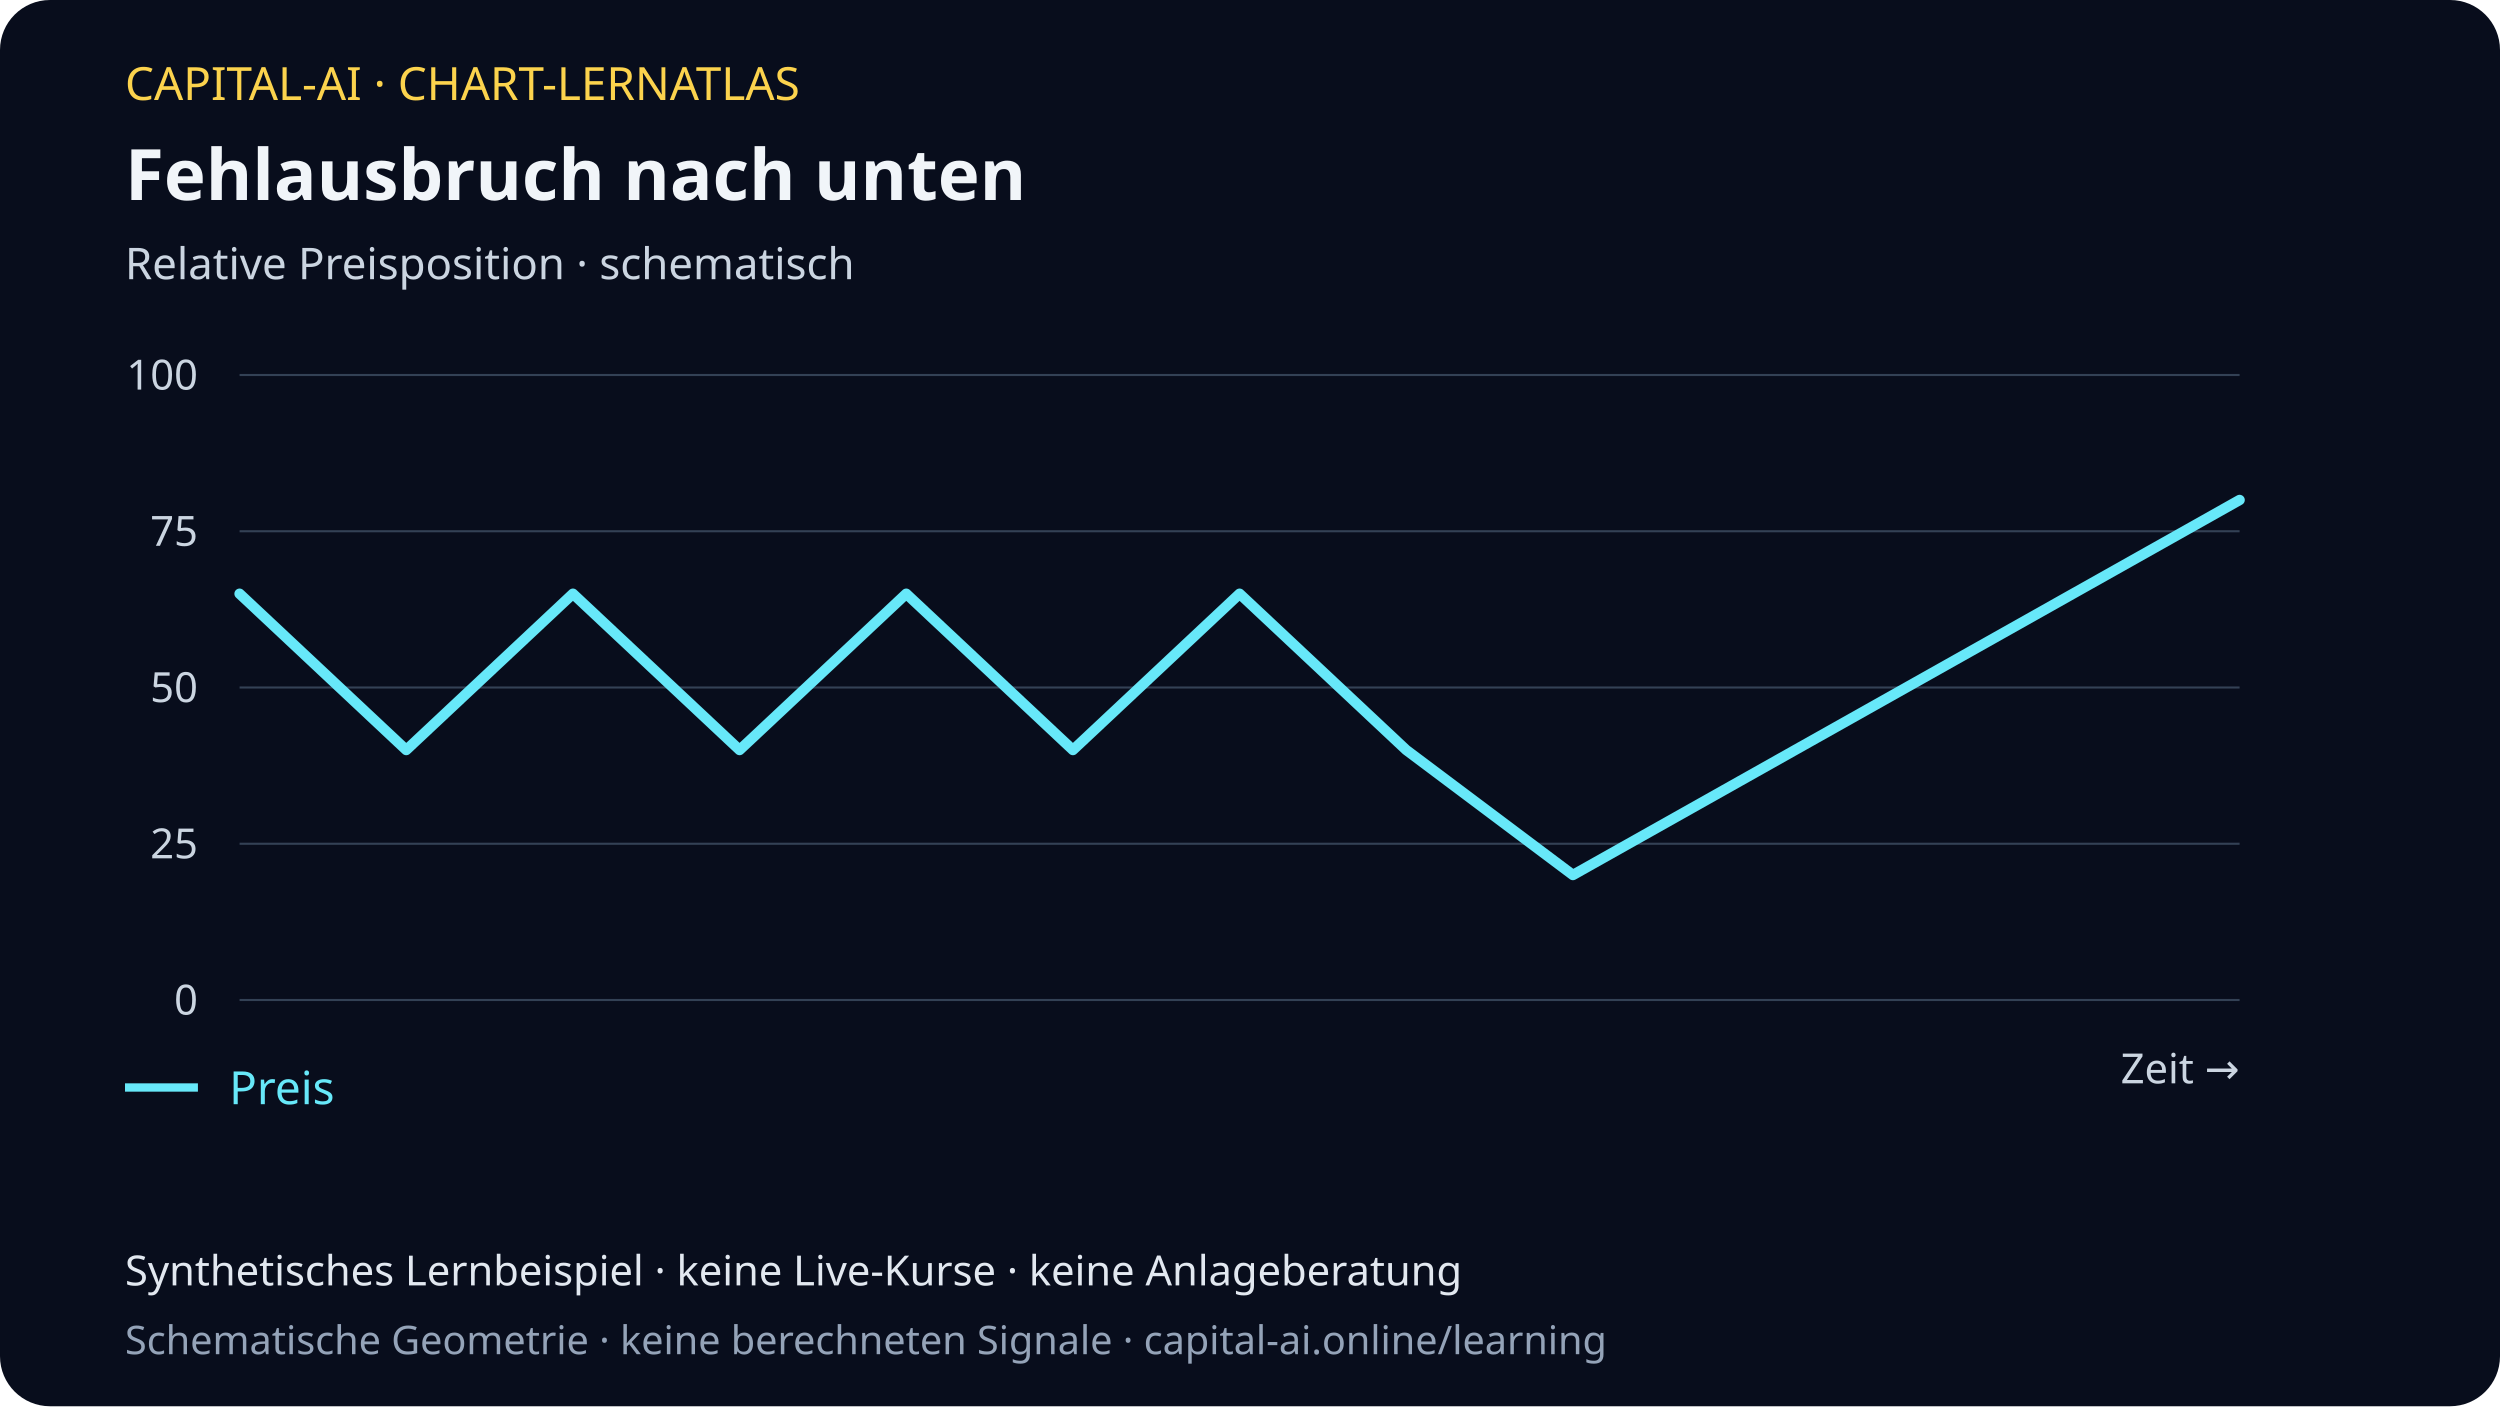
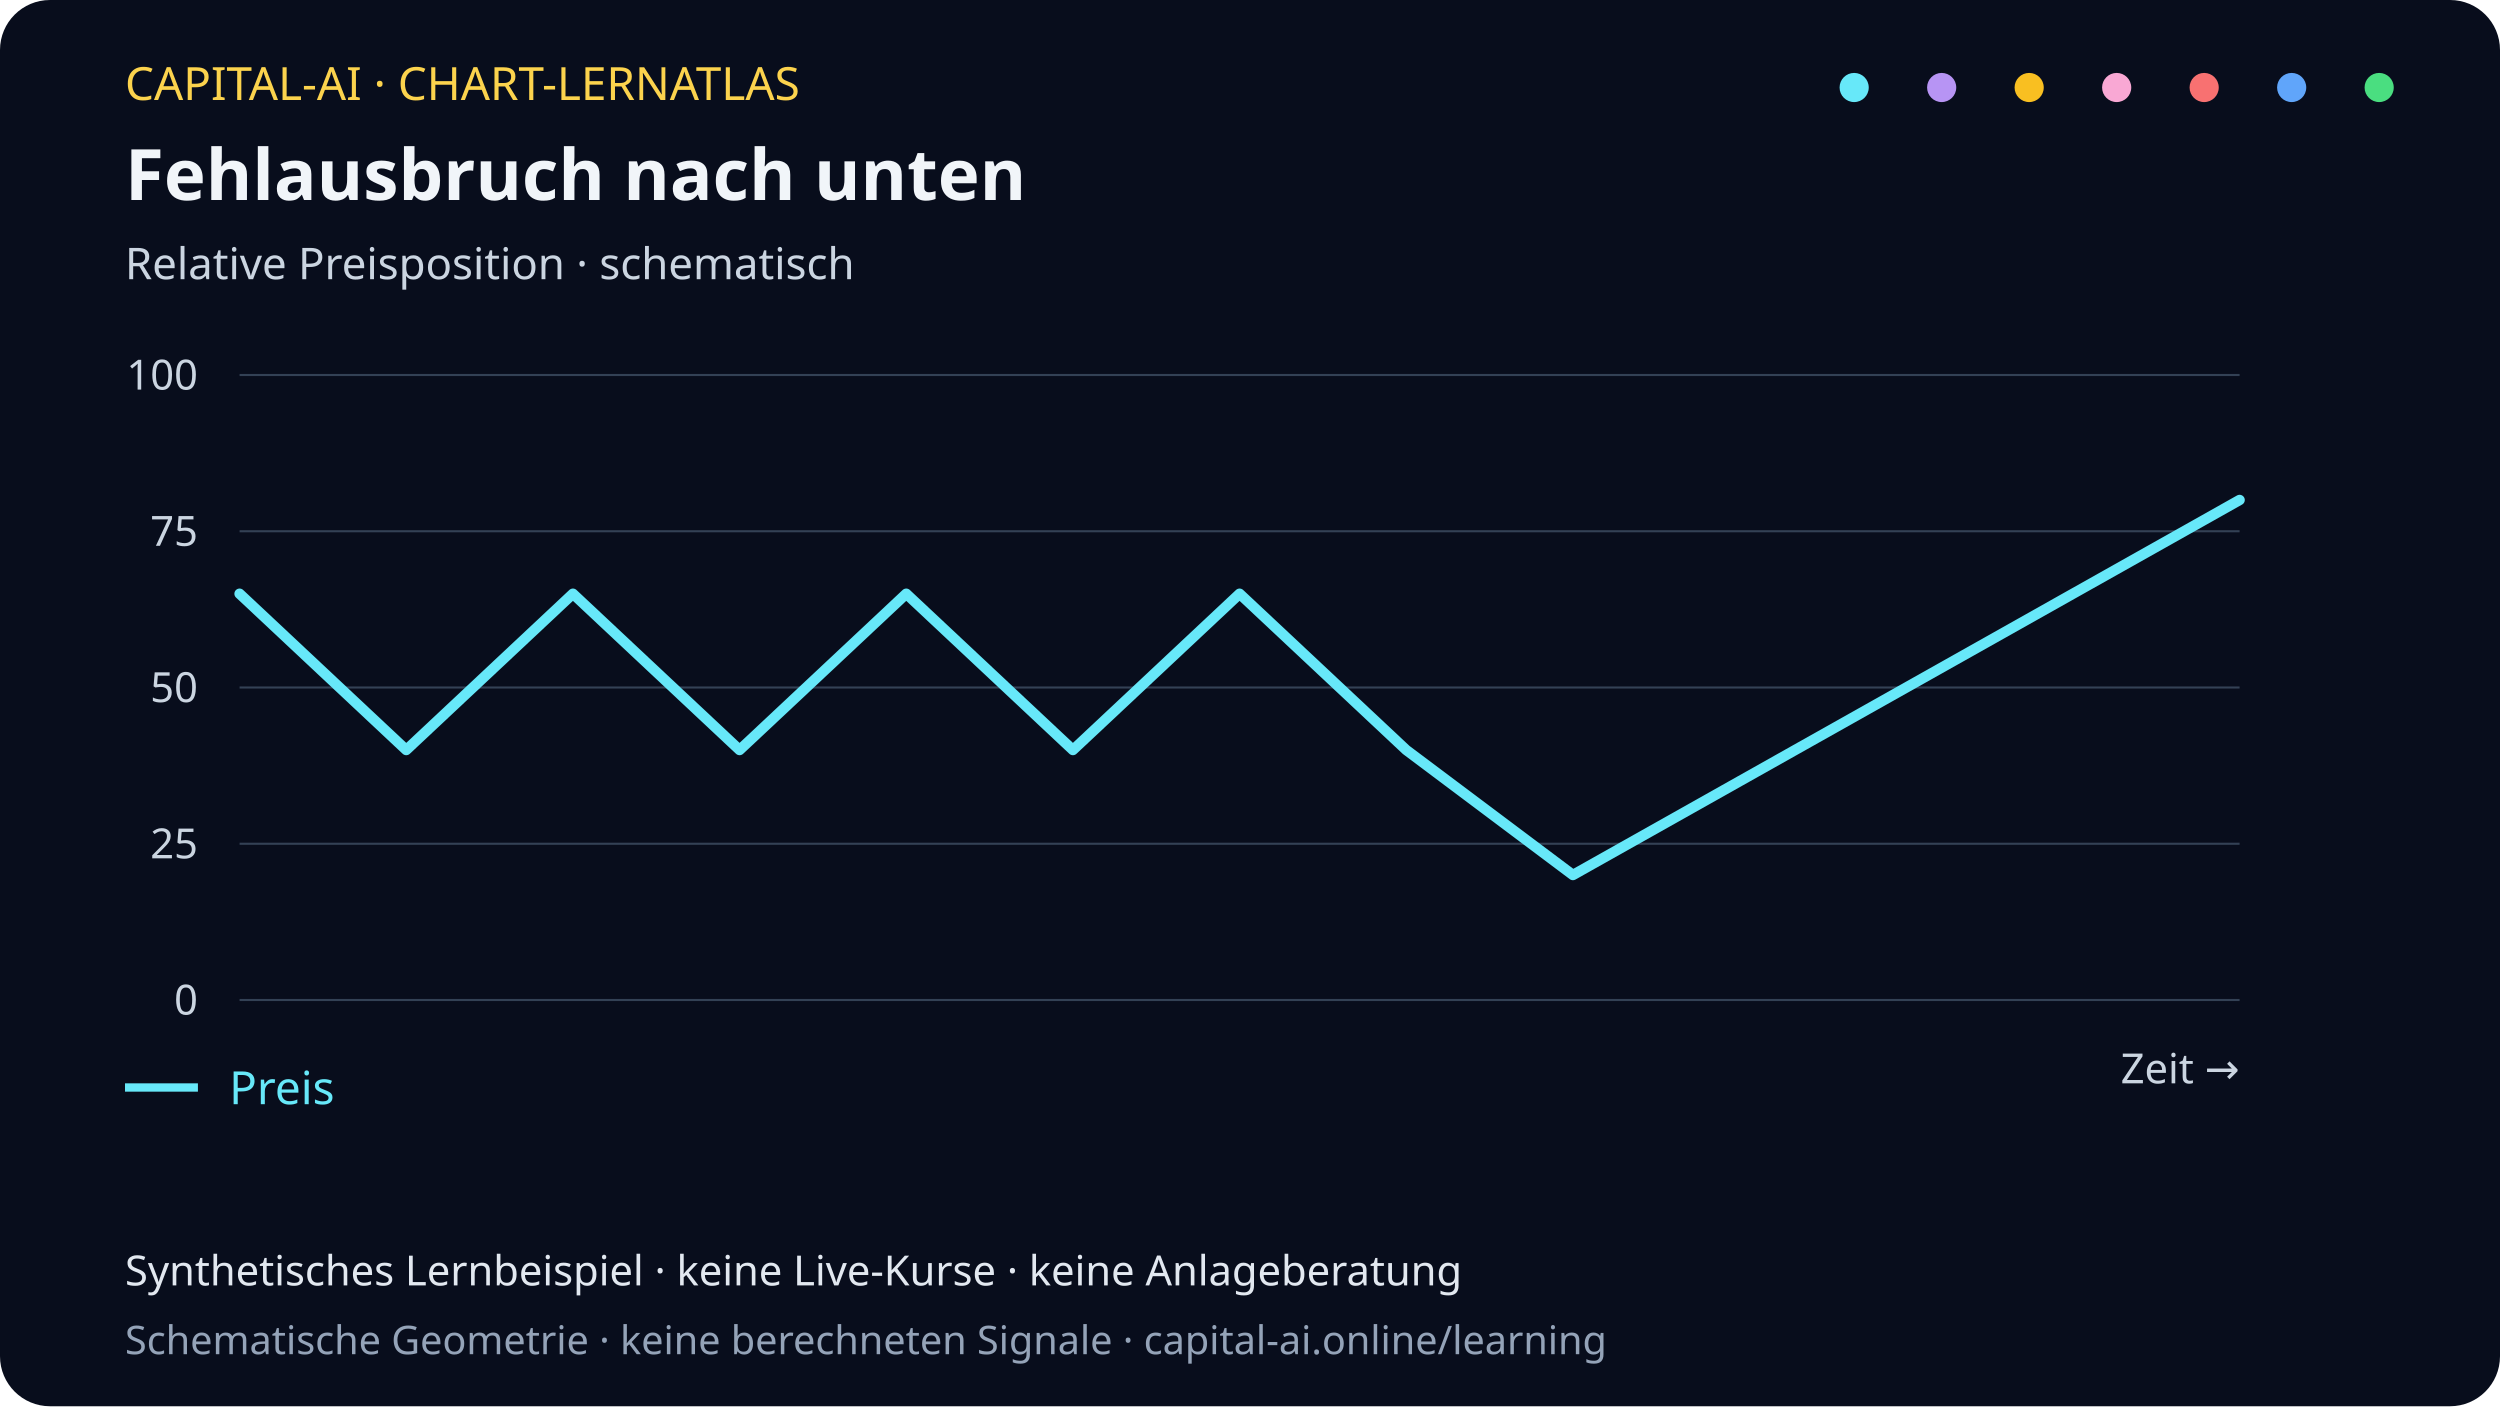
<svg xmlns="http://www.w3.org/2000/svg" viewBox="0 0 1200 675" role="img" aria-label="Fehlausbruch nach unten. Der Kurs unterschreitet eine Spanne kurz und kehrt dann oberhalb der Ausbruchszone zurück. Das Schema vereinfacht Verlauf und Zeitebene. Synthetisches Lernbeispiel · keine Live-Kurse · keine Anlageberatung" class="h-auto w-full rounded-xl">
  <rect width="1200" height="675" rx="24" fill="#080d1c" />
+   <g aria-hidden="true" data-universe-spectrum="CAPITAL_AI_UNIVERSE@1">
+     <circle cx="890" cy="42" r="7" fill="#67E8F9" />
+     <circle cx="932" cy="42" r="7" fill="#B794F4" />
+     <circle cx="974" cy="42" r="7" fill="#F9BF21" />
+     <circle cx="1016" cy="42" r="7" fill="#F9A8D4" />
+     <circle cx="1058" cy="42" r="7" fill="#F87171" />
+     <circle cx="1100" cy="42" r="7" fill="#60A5FA" />
+     <circle cx="1142" cy="42" r="7" fill="#4ADE80" />
+   </g>
  <g font-family="system-ui, sans-serif">
    <text x="60" y="48" fill="#fcd34d" font-size="22">CAPITAL-AI · CHART-LERNATLAS</text>
    <text x="60" y="96" fill="#f1f5f9" font-size="34" font-weight="700">Fehlausbruch nach unten</text>
    <text x="60" y="134" fill="#cbd5e1" font-size="21">Relative Preisposition · schematisch</text>
    <g>
      <line x1="115" x2="1075" y1="480" y2="480" stroke="#334155" />
      <text x="95" y="487" text-anchor="end" fill="#cbd5e1" font-size="20">0</text>
    </g>
    <g>
      <line x1="115" x2="1075" y1="405" y2="405" stroke="#334155" />
      <text x="95" y="412" text-anchor="end" fill="#cbd5e1" font-size="20">25</text>
    </g>
    <g>
      <line x1="115" x2="1075" y1="330" y2="330" stroke="#334155" />
      <text x="95" y="337" text-anchor="end" fill="#cbd5e1" font-size="20">50</text>
    </g>
    <g>
      <line x1="115" x2="1075" y1="255" y2="255" stroke="#334155" />
      <text x="95" y="262" text-anchor="end" fill="#cbd5e1" font-size="20">75</text>
    </g>
    <g>
      <line x1="115" x2="1075" y1="180" y2="180" stroke="#334155" />
      <text x="95" y="187" text-anchor="end" fill="#cbd5e1" font-size="20">100</text>
    </g>
    <g>
      <polyline points="115,285 195,360 275,285 355,360 435,285 515,360 595,285 675,360 755,420 835,375 915,330 995,285 1075,240" fill="none" stroke="#67e8f9" stroke-width="5" stroke-linejoin="round" stroke-linecap="round" />
      <line x1="60" x2="95" y1="522" y2="522" stroke="#67e8f9" stroke-width="4" />
      <text x="110" y="530" fill="#67e8f9" font-size="22">Preis</text>
    </g>
    <text x="1075" y="520" text-anchor="end" fill="#cbd5e1" font-size="20">Zeit →</text>
    <text x="60" y="617" fill="#e2e8f0" font-size="20">Synthetisches Lernbeispiel · keine Live-Kurse · keine Anlageberatung</text>
    <text x="60" y="650" fill="#94a3b8" font-size="19">Schematische Geometrie · keine berechneten Signale · capital-ai.online/learning</text>
  </g>
</svg>
